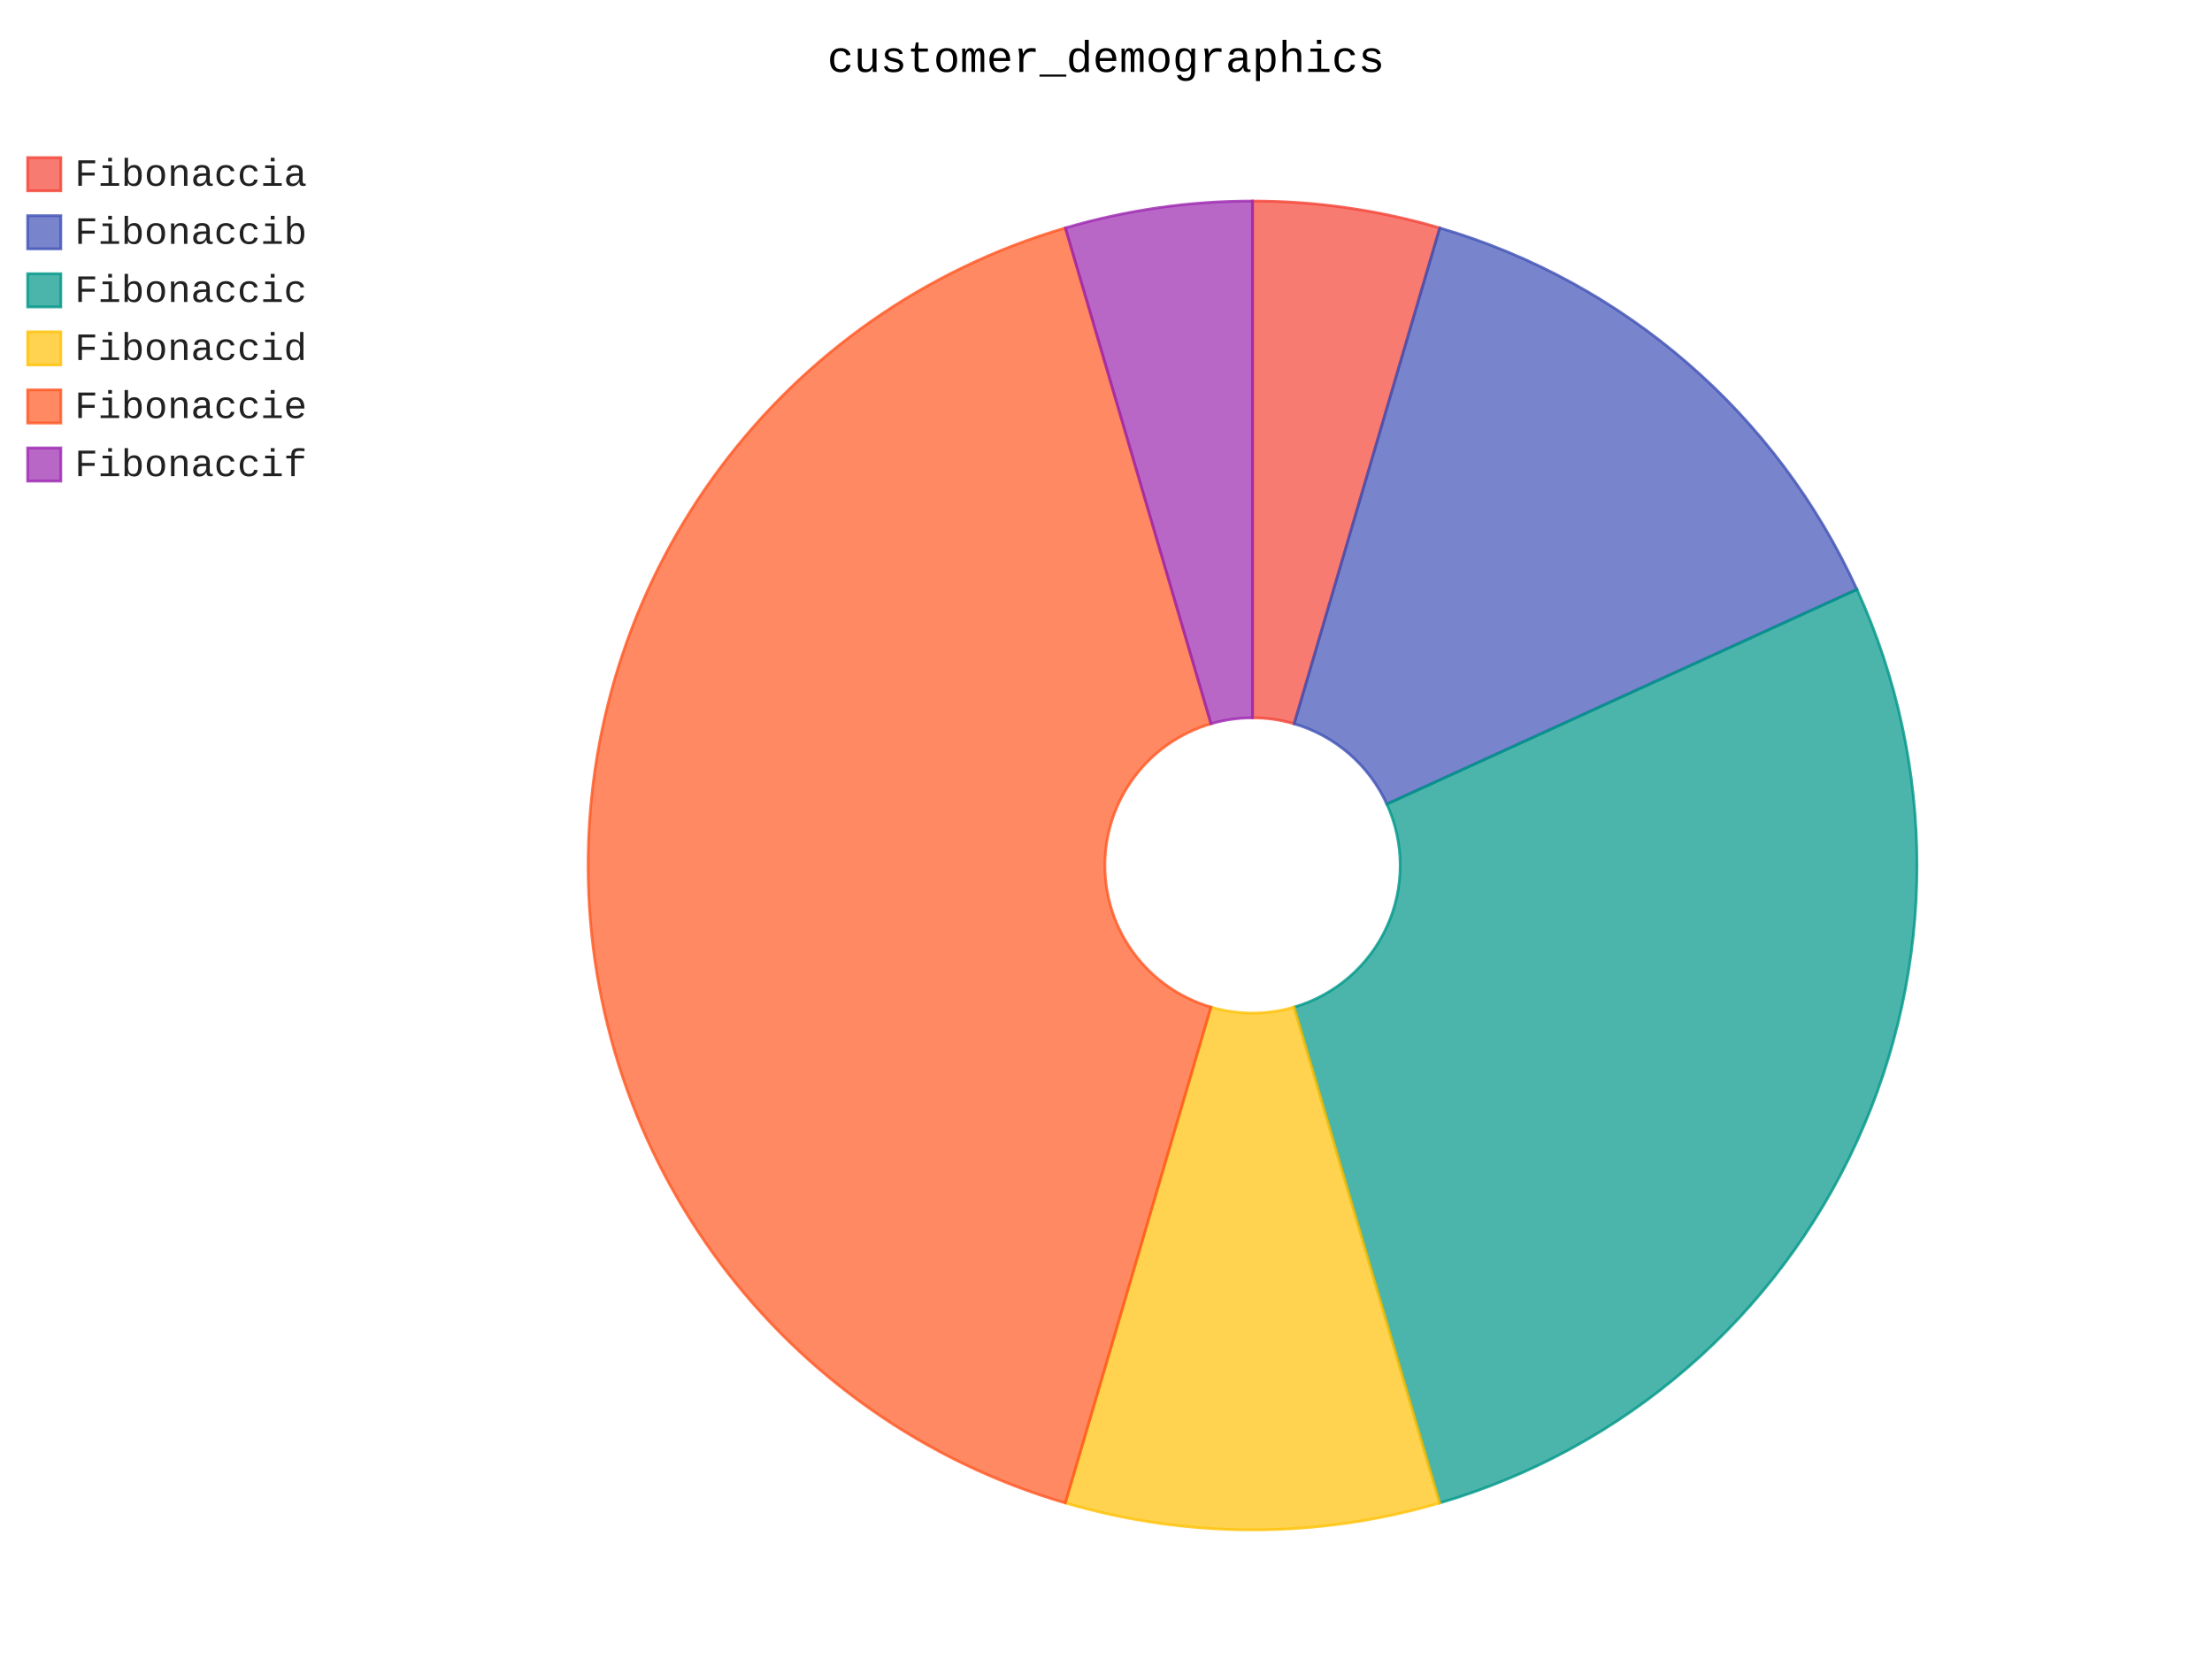
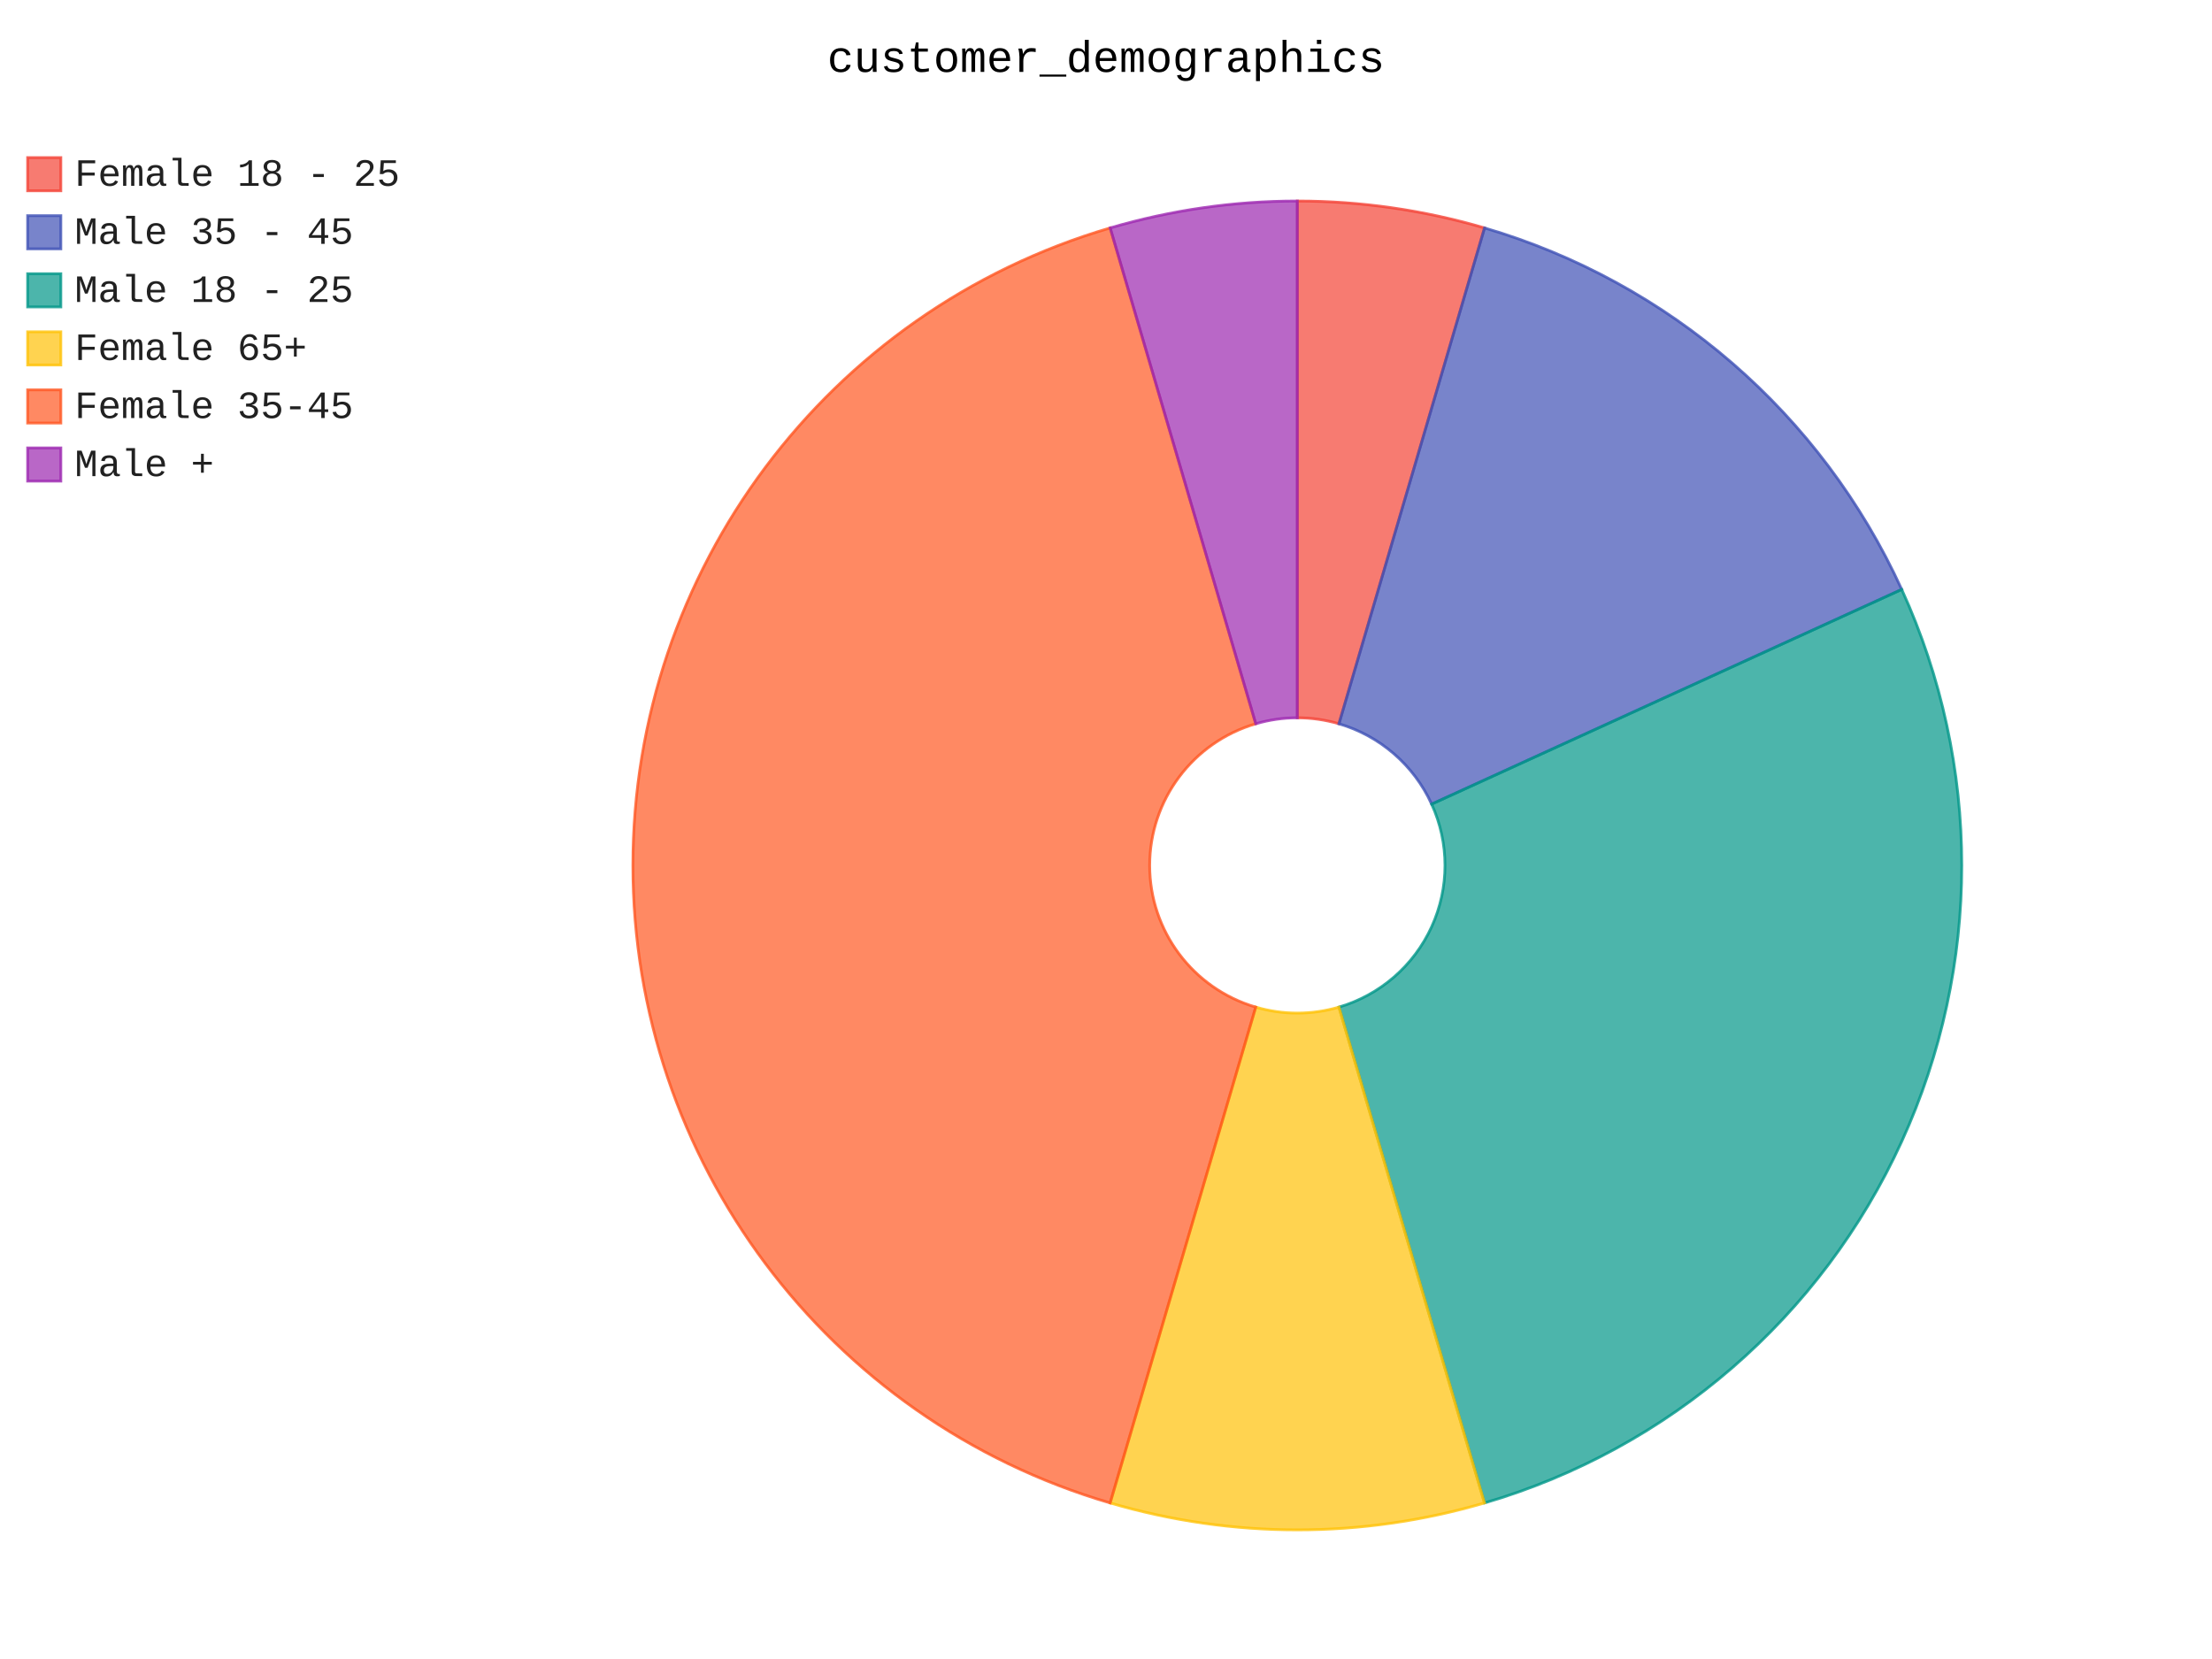
- <svg xmlns="http://www.w3.org/2000/svg" class="pygal-chart" id="chart-3c25e0f7-1ca1-40a4-9dd0-3f249f8ff2af" viewBox="0 0 800 600">
+ <svg xmlns="http://www.w3.org/2000/svg" class="pygal-chart" id="chart-df468207-5e18-465a-a804-a0b30af2a435" viewBox="0 0 800 600">
  <defs>
-     <style type="text/css">#chart-3c25e0f7-1ca1-40a4-9dd0-3f249f8ff2af{-webkit-user-select:none;-webkit-font-smoothing:antialiased;font-family:Consolas,"Liberation Mono",Menlo,Courier,monospace}#chart-3c25e0f7-1ca1-40a4-9dd0-3f249f8ff2af .title{font-family:Consolas,"Liberation Mono",Menlo,Courier,monospace;font-size:16px}#chart-3c25e0f7-1ca1-40a4-9dd0-3f249f8ff2af .legends .legend text{font-family:Consolas,"Liberation Mono",Menlo,Courier,monospace;font-size:14px}#chart-3c25e0f7-1ca1-40a4-9dd0-3f249f8ff2af .axis text{font-family:Consolas,"Liberation Mono",Menlo,Courier,monospace;font-size:32px}#chart-3c25e0f7-1ca1-40a4-9dd0-3f249f8ff2af .axis text.major{font-family:Consolas,"Liberation Mono",Menlo,Courier,monospace;font-size:10px}#chart-3c25e0f7-1ca1-40a4-9dd0-3f249f8ff2af .text-overlay text.value{font-family:Consolas,"Liberation Mono",Menlo,Courier,monospace;font-size:16px}#chart-3c25e0f7-1ca1-40a4-9dd0-3f249f8ff2af .text-overlay text.label{font-family:Consolas,"Liberation Mono",Menlo,Courier,monospace;font-size:10px}#chart-3c25e0f7-1ca1-40a4-9dd0-3f249f8ff2af .tooltip{font-family:Consolas,"Liberation Mono",Menlo,Courier,monospace;font-size:14px}#chart-3c25e0f7-1ca1-40a4-9dd0-3f249f8ff2af text.no_data{font-family:Consolas,"Liberation Mono",Menlo,Courier,monospace;font-size:64px}
- #chart-3c25e0f7-1ca1-40a4-9dd0-3f249f8ff2af{background-color:transparent}#chart-3c25e0f7-1ca1-40a4-9dd0-3f249f8ff2af path,#chart-3c25e0f7-1ca1-40a4-9dd0-3f249f8ff2af line,#chart-3c25e0f7-1ca1-40a4-9dd0-3f249f8ff2af rect,#chart-3c25e0f7-1ca1-40a4-9dd0-3f249f8ff2af circle{-webkit-transition:150ms;-moz-transition:150ms;transition:150ms}#chart-3c25e0f7-1ca1-40a4-9dd0-3f249f8ff2af .graph &gt; .background{fill:transparent}#chart-3c25e0f7-1ca1-40a4-9dd0-3f249f8ff2af .plot &gt; .background{fill:rgba(255,255,255,1)}#chart-3c25e0f7-1ca1-40a4-9dd0-3f249f8ff2af .graph{fill:rgba(0,0,0,.87)}#chart-3c25e0f7-1ca1-40a4-9dd0-3f249f8ff2af text.no_data{fill:rgba(0,0,0,1)}#chart-3c25e0f7-1ca1-40a4-9dd0-3f249f8ff2af .title{fill:rgba(0,0,0,1)}#chart-3c25e0f7-1ca1-40a4-9dd0-3f249f8ff2af .legends .legend text{fill:rgba(0,0,0,.87)}#chart-3c25e0f7-1ca1-40a4-9dd0-3f249f8ff2af .legends .legend:hover text{fill:rgba(0,0,0,1)}#chart-3c25e0f7-1ca1-40a4-9dd0-3f249f8ff2af .axis .line{stroke:rgba(0,0,0,1)}#chart-3c25e0f7-1ca1-40a4-9dd0-3f249f8ff2af .axis .guide.line{stroke:rgba(0,0,0,.54)}#chart-3c25e0f7-1ca1-40a4-9dd0-3f249f8ff2af .axis .major.line{stroke:rgba(0,0,0,.87)}#chart-3c25e0f7-1ca1-40a4-9dd0-3f249f8ff2af .axis text.major{fill:rgba(0,0,0,1)}#chart-3c25e0f7-1ca1-40a4-9dd0-3f249f8ff2af .axis.y .guides:hover .guide.line,#chart-3c25e0f7-1ca1-40a4-9dd0-3f249f8ff2af .line-graph .axis.x .guides:hover .guide.line,#chart-3c25e0f7-1ca1-40a4-9dd0-3f249f8ff2af .stackedline-graph .axis.x .guides:hover .guide.line,#chart-3c25e0f7-1ca1-40a4-9dd0-3f249f8ff2af .xy-graph .axis.x .guides:hover .guide.line{stroke:rgba(0,0,0,1)}#chart-3c25e0f7-1ca1-40a4-9dd0-3f249f8ff2af .axis .guides:hover text{fill:rgba(0,0,0,1)}#chart-3c25e0f7-1ca1-40a4-9dd0-3f249f8ff2af .reactive{fill-opacity:.7;stroke-opacity:.8}#chart-3c25e0f7-1ca1-40a4-9dd0-3f249f8ff2af .ci{stroke:rgba(0,0,0,.87)}#chart-3c25e0f7-1ca1-40a4-9dd0-3f249f8ff2af .reactive.active,#chart-3c25e0f7-1ca1-40a4-9dd0-3f249f8ff2af .active .reactive{fill-opacity:.8;stroke-opacity:.9;stroke-width:4}#chart-3c25e0f7-1ca1-40a4-9dd0-3f249f8ff2af .ci .reactive.active{stroke-width:1.5}#chart-3c25e0f7-1ca1-40a4-9dd0-3f249f8ff2af .series text{fill:rgba(0,0,0,1)}#chart-3c25e0f7-1ca1-40a4-9dd0-3f249f8ff2af .tooltip rect{fill:rgba(255,255,255,1);stroke:rgba(0,0,0,1);-webkit-transition:opacity 150ms;-moz-transition:opacity 150ms;transition:opacity 150ms}#chart-3c25e0f7-1ca1-40a4-9dd0-3f249f8ff2af .tooltip .label{fill:rgba(0,0,0,.87)}#chart-3c25e0f7-1ca1-40a4-9dd0-3f249f8ff2af .tooltip .label{fill:rgba(0,0,0,.87)}#chart-3c25e0f7-1ca1-40a4-9dd0-3f249f8ff2af .tooltip .legend{font-size:.8em;fill:rgba(0,0,0,.54)}#chart-3c25e0f7-1ca1-40a4-9dd0-3f249f8ff2af .tooltip .x_label{font-size:.6em;fill:rgba(0,0,0,1)}#chart-3c25e0f7-1ca1-40a4-9dd0-3f249f8ff2af .tooltip .xlink{font-size:.5em;text-decoration:underline}#chart-3c25e0f7-1ca1-40a4-9dd0-3f249f8ff2af .tooltip .value{font-size:1.5em}#chart-3c25e0f7-1ca1-40a4-9dd0-3f249f8ff2af .bound{font-size:.5em}#chart-3c25e0f7-1ca1-40a4-9dd0-3f249f8ff2af .max-value{font-size:.75em;fill:rgba(0,0,0,.54)}#chart-3c25e0f7-1ca1-40a4-9dd0-3f249f8ff2af .map-element{fill:rgba(255,255,255,1);stroke:rgba(0,0,0,.54) !important}#chart-3c25e0f7-1ca1-40a4-9dd0-3f249f8ff2af .map-element .reactive{fill-opacity:inherit;stroke-opacity:inherit}#chart-3c25e0f7-1ca1-40a4-9dd0-3f249f8ff2af .color-0,#chart-3c25e0f7-1ca1-40a4-9dd0-3f249f8ff2af .color-0 a:visited{stroke:#F44336;fill:#F44336}#chart-3c25e0f7-1ca1-40a4-9dd0-3f249f8ff2af .color-1,#chart-3c25e0f7-1ca1-40a4-9dd0-3f249f8ff2af .color-1 a:visited{stroke:#3F51B5;fill:#3F51B5}#chart-3c25e0f7-1ca1-40a4-9dd0-3f249f8ff2af .color-2,#chart-3c25e0f7-1ca1-40a4-9dd0-3f249f8ff2af .color-2 a:visited{stroke:#009688;fill:#009688}#chart-3c25e0f7-1ca1-40a4-9dd0-3f249f8ff2af .color-3,#chart-3c25e0f7-1ca1-40a4-9dd0-3f249f8ff2af .color-3 a:visited{stroke:#FFC107;fill:#FFC107}#chart-3c25e0f7-1ca1-40a4-9dd0-3f249f8ff2af .color-4,#chart-3c25e0f7-1ca1-40a4-9dd0-3f249f8ff2af .color-4 a:visited{stroke:#FF5722;fill:#FF5722}#chart-3c25e0f7-1ca1-40a4-9dd0-3f249f8ff2af .color-5,#chart-3c25e0f7-1ca1-40a4-9dd0-3f249f8ff2af .color-5 a:visited{stroke:#9C27B0;fill:#9C27B0}#chart-3c25e0f7-1ca1-40a4-9dd0-3f249f8ff2af .text-overlay .color-0 text{fill:black}#chart-3c25e0f7-1ca1-40a4-9dd0-3f249f8ff2af .text-overlay .color-1 text{fill:black}#chart-3c25e0f7-1ca1-40a4-9dd0-3f249f8ff2af .text-overlay .color-2 text{fill:black}#chart-3c25e0f7-1ca1-40a4-9dd0-3f249f8ff2af .text-overlay .color-3 text{fill:black}#chart-3c25e0f7-1ca1-40a4-9dd0-3f249f8ff2af .text-overlay .color-4 text{fill:black}#chart-3c25e0f7-1ca1-40a4-9dd0-3f249f8ff2af .text-overlay .color-5 text{fill:black}
- #chart-3c25e0f7-1ca1-40a4-9dd0-3f249f8ff2af text.no_data{text-anchor:middle}#chart-3c25e0f7-1ca1-40a4-9dd0-3f249f8ff2af .guide.line{fill:none}#chart-3c25e0f7-1ca1-40a4-9dd0-3f249f8ff2af .centered{text-anchor:middle}#chart-3c25e0f7-1ca1-40a4-9dd0-3f249f8ff2af .title{text-anchor:middle}#chart-3c25e0f7-1ca1-40a4-9dd0-3f249f8ff2af .legends .legend text{fill-opacity:1}#chart-3c25e0f7-1ca1-40a4-9dd0-3f249f8ff2af .axis.x text{text-anchor:middle}#chart-3c25e0f7-1ca1-40a4-9dd0-3f249f8ff2af .axis.x:not(.web) text[transform]{text-anchor:start}#chart-3c25e0f7-1ca1-40a4-9dd0-3f249f8ff2af .axis.x:not(.web) text[transform].backwards{text-anchor:end}#chart-3c25e0f7-1ca1-40a4-9dd0-3f249f8ff2af .axis.y text{text-anchor:end}#chart-3c25e0f7-1ca1-40a4-9dd0-3f249f8ff2af .axis.y text[transform].backwards{text-anchor:start}#chart-3c25e0f7-1ca1-40a4-9dd0-3f249f8ff2af .axis.y2 text{text-anchor:start}#chart-3c25e0f7-1ca1-40a4-9dd0-3f249f8ff2af .axis.y2 text[transform].backwards{text-anchor:end}#chart-3c25e0f7-1ca1-40a4-9dd0-3f249f8ff2af .axis .guide.line{stroke-dasharray:4,4}#chart-3c25e0f7-1ca1-40a4-9dd0-3f249f8ff2af .axis .major.guide.line{stroke-dasharray:6,6}#chart-3c25e0f7-1ca1-40a4-9dd0-3f249f8ff2af .horizontal .axis.y .guide.line,#chart-3c25e0f7-1ca1-40a4-9dd0-3f249f8ff2af .horizontal .axis.y2 .guide.line,#chart-3c25e0f7-1ca1-40a4-9dd0-3f249f8ff2af .vertical .axis.x .guide.line{opacity:0}#chart-3c25e0f7-1ca1-40a4-9dd0-3f249f8ff2af .horizontal .axis.always_show .guide.line,#chart-3c25e0f7-1ca1-40a4-9dd0-3f249f8ff2af .vertical .axis.always_show .guide.line{opacity:1 !important}#chart-3c25e0f7-1ca1-40a4-9dd0-3f249f8ff2af .axis.y .guides:hover .guide.line,#chart-3c25e0f7-1ca1-40a4-9dd0-3f249f8ff2af .axis.y2 .guides:hover .guide.line,#chart-3c25e0f7-1ca1-40a4-9dd0-3f249f8ff2af .axis.x .guides:hover .guide.line{opacity:1}#chart-3c25e0f7-1ca1-40a4-9dd0-3f249f8ff2af .axis .guides:hover text{opacity:1}#chart-3c25e0f7-1ca1-40a4-9dd0-3f249f8ff2af .nofill{fill:none}#chart-3c25e0f7-1ca1-40a4-9dd0-3f249f8ff2af .subtle-fill{fill-opacity:.2}#chart-3c25e0f7-1ca1-40a4-9dd0-3f249f8ff2af .dot{stroke-width:1px;fill-opacity:1}#chart-3c25e0f7-1ca1-40a4-9dd0-3f249f8ff2af .dot.active{stroke-width:5px}#chart-3c25e0f7-1ca1-40a4-9dd0-3f249f8ff2af .dot.negative{fill:transparent}#chart-3c25e0f7-1ca1-40a4-9dd0-3f249f8ff2af text,#chart-3c25e0f7-1ca1-40a4-9dd0-3f249f8ff2af tspan{stroke:none !important}#chart-3c25e0f7-1ca1-40a4-9dd0-3f249f8ff2af .series text.active{opacity:1}#chart-3c25e0f7-1ca1-40a4-9dd0-3f249f8ff2af .tooltip rect{fill-opacity:.95;stroke-width:.5}#chart-3c25e0f7-1ca1-40a4-9dd0-3f249f8ff2af .tooltip text{fill-opacity:1}#chart-3c25e0f7-1ca1-40a4-9dd0-3f249f8ff2af .showable{visibility:hidden}#chart-3c25e0f7-1ca1-40a4-9dd0-3f249f8ff2af .showable.shown{visibility:visible}#chart-3c25e0f7-1ca1-40a4-9dd0-3f249f8ff2af .gauge-background{fill:rgba(229,229,229,1);stroke:none}#chart-3c25e0f7-1ca1-40a4-9dd0-3f249f8ff2af .bg-lines{stroke:transparent;stroke-width:2px}</style>
+     <style type="text/css">#chart-df468207-5e18-465a-a804-a0b30af2a435{-webkit-user-select:none;-webkit-font-smoothing:antialiased;font-family:Consolas,"Liberation Mono",Menlo,Courier,monospace}#chart-df468207-5e18-465a-a804-a0b30af2a435 .title{font-family:Consolas,"Liberation Mono",Menlo,Courier,monospace;font-size:16px}#chart-df468207-5e18-465a-a804-a0b30af2a435 .legends .legend text{font-family:Consolas,"Liberation Mono",Menlo,Courier,monospace;font-size:14px}#chart-df468207-5e18-465a-a804-a0b30af2a435 .axis text{font-family:Consolas,"Liberation Mono",Menlo,Courier,monospace;font-size:32px}#chart-df468207-5e18-465a-a804-a0b30af2a435 .axis text.major{font-family:Consolas,"Liberation Mono",Menlo,Courier,monospace;font-size:10px}#chart-df468207-5e18-465a-a804-a0b30af2a435 .text-overlay text.value{font-family:Consolas,"Liberation Mono",Menlo,Courier,monospace;font-size:16px}#chart-df468207-5e18-465a-a804-a0b30af2a435 .text-overlay text.label{font-family:Consolas,"Liberation Mono",Menlo,Courier,monospace;font-size:10px}#chart-df468207-5e18-465a-a804-a0b30af2a435 .tooltip{font-family:Consolas,"Liberation Mono",Menlo,Courier,monospace;font-size:14px}#chart-df468207-5e18-465a-a804-a0b30af2a435 text.no_data{font-family:Consolas,"Liberation Mono",Menlo,Courier,monospace;font-size:64px}
+ #chart-df468207-5e18-465a-a804-a0b30af2a435{background-color:transparent}#chart-df468207-5e18-465a-a804-a0b30af2a435 path,#chart-df468207-5e18-465a-a804-a0b30af2a435 line,#chart-df468207-5e18-465a-a804-a0b30af2a435 rect,#chart-df468207-5e18-465a-a804-a0b30af2a435 circle{-webkit-transition:150ms;-moz-transition:150ms;transition:150ms}#chart-df468207-5e18-465a-a804-a0b30af2a435 .graph &gt; .background{fill:transparent}#chart-df468207-5e18-465a-a804-a0b30af2a435 .plot &gt; .background{fill:rgba(255,255,255,1)}#chart-df468207-5e18-465a-a804-a0b30af2a435 .graph{fill:rgba(0,0,0,.87)}#chart-df468207-5e18-465a-a804-a0b30af2a435 text.no_data{fill:rgba(0,0,0,1)}#chart-df468207-5e18-465a-a804-a0b30af2a435 .title{fill:rgba(0,0,0,1)}#chart-df468207-5e18-465a-a804-a0b30af2a435 .legends .legend text{fill:rgba(0,0,0,.87)}#chart-df468207-5e18-465a-a804-a0b30af2a435 .legends .legend:hover text{fill:rgba(0,0,0,1)}#chart-df468207-5e18-465a-a804-a0b30af2a435 .axis .line{stroke:rgba(0,0,0,1)}#chart-df468207-5e18-465a-a804-a0b30af2a435 .axis .guide.line{stroke:rgba(0,0,0,.54)}#chart-df468207-5e18-465a-a804-a0b30af2a435 .axis .major.line{stroke:rgba(0,0,0,.87)}#chart-df468207-5e18-465a-a804-a0b30af2a435 .axis text.major{fill:rgba(0,0,0,1)}#chart-df468207-5e18-465a-a804-a0b30af2a435 .axis.y .guides:hover .guide.line,#chart-df468207-5e18-465a-a804-a0b30af2a435 .line-graph .axis.x .guides:hover .guide.line,#chart-df468207-5e18-465a-a804-a0b30af2a435 .stackedline-graph .axis.x .guides:hover .guide.line,#chart-df468207-5e18-465a-a804-a0b30af2a435 .xy-graph .axis.x .guides:hover .guide.line{stroke:rgba(0,0,0,1)}#chart-df468207-5e18-465a-a804-a0b30af2a435 .axis .guides:hover text{fill:rgba(0,0,0,1)}#chart-df468207-5e18-465a-a804-a0b30af2a435 .reactive{fill-opacity:.7;stroke-opacity:.8}#chart-df468207-5e18-465a-a804-a0b30af2a435 .ci{stroke:rgba(0,0,0,.87)}#chart-df468207-5e18-465a-a804-a0b30af2a435 .reactive.active,#chart-df468207-5e18-465a-a804-a0b30af2a435 .active .reactive{fill-opacity:.8;stroke-opacity:.9;stroke-width:4}#chart-df468207-5e18-465a-a804-a0b30af2a435 .ci .reactive.active{stroke-width:1.5}#chart-df468207-5e18-465a-a804-a0b30af2a435 .series text{fill:rgba(0,0,0,1)}#chart-df468207-5e18-465a-a804-a0b30af2a435 .tooltip rect{fill:rgba(255,255,255,1);stroke:rgba(0,0,0,1);-webkit-transition:opacity 150ms;-moz-transition:opacity 150ms;transition:opacity 150ms}#chart-df468207-5e18-465a-a804-a0b30af2a435 .tooltip .label{fill:rgba(0,0,0,.87)}#chart-df468207-5e18-465a-a804-a0b30af2a435 .tooltip .label{fill:rgba(0,0,0,.87)}#chart-df468207-5e18-465a-a804-a0b30af2a435 .tooltip .legend{font-size:.8em;fill:rgba(0,0,0,.54)}#chart-df468207-5e18-465a-a804-a0b30af2a435 .tooltip .x_label{font-size:.6em;fill:rgba(0,0,0,1)}#chart-df468207-5e18-465a-a804-a0b30af2a435 .tooltip .xlink{font-size:.5em;text-decoration:underline}#chart-df468207-5e18-465a-a804-a0b30af2a435 .tooltip .value{font-size:1.5em}#chart-df468207-5e18-465a-a804-a0b30af2a435 .bound{font-size:.5em}#chart-df468207-5e18-465a-a804-a0b30af2a435 .max-value{font-size:.75em;fill:rgba(0,0,0,.54)}#chart-df468207-5e18-465a-a804-a0b30af2a435 .map-element{fill:rgba(255,255,255,1);stroke:rgba(0,0,0,.54) !important}#chart-df468207-5e18-465a-a804-a0b30af2a435 .map-element .reactive{fill-opacity:inherit;stroke-opacity:inherit}#chart-df468207-5e18-465a-a804-a0b30af2a435 .color-0,#chart-df468207-5e18-465a-a804-a0b30af2a435 .color-0 a:visited{stroke:#F44336;fill:#F44336}#chart-df468207-5e18-465a-a804-a0b30af2a435 .color-1,#chart-df468207-5e18-465a-a804-a0b30af2a435 .color-1 a:visited{stroke:#3F51B5;fill:#3F51B5}#chart-df468207-5e18-465a-a804-a0b30af2a435 .color-2,#chart-df468207-5e18-465a-a804-a0b30af2a435 .color-2 a:visited{stroke:#009688;fill:#009688}#chart-df468207-5e18-465a-a804-a0b30af2a435 .color-3,#chart-df468207-5e18-465a-a804-a0b30af2a435 .color-3 a:visited{stroke:#FFC107;fill:#FFC107}#chart-df468207-5e18-465a-a804-a0b30af2a435 .color-4,#chart-df468207-5e18-465a-a804-a0b30af2a435 .color-4 a:visited{stroke:#FF5722;fill:#FF5722}#chart-df468207-5e18-465a-a804-a0b30af2a435 .color-5,#chart-df468207-5e18-465a-a804-a0b30af2a435 .color-5 a:visited{stroke:#9C27B0;fill:#9C27B0}#chart-df468207-5e18-465a-a804-a0b30af2a435 .text-overlay .color-0 text{fill:black}#chart-df468207-5e18-465a-a804-a0b30af2a435 .text-overlay .color-1 text{fill:black}#chart-df468207-5e18-465a-a804-a0b30af2a435 .text-overlay .color-2 text{fill:black}#chart-df468207-5e18-465a-a804-a0b30af2a435 .text-overlay .color-3 text{fill:black}#chart-df468207-5e18-465a-a804-a0b30af2a435 .text-overlay .color-4 text{fill:black}#chart-df468207-5e18-465a-a804-a0b30af2a435 .text-overlay .color-5 text{fill:black}
+ #chart-df468207-5e18-465a-a804-a0b30af2a435 text.no_data{text-anchor:middle}#chart-df468207-5e18-465a-a804-a0b30af2a435 .guide.line{fill:none}#chart-df468207-5e18-465a-a804-a0b30af2a435 .centered{text-anchor:middle}#chart-df468207-5e18-465a-a804-a0b30af2a435 .title{text-anchor:middle}#chart-df468207-5e18-465a-a804-a0b30af2a435 .legends .legend text{fill-opacity:1}#chart-df468207-5e18-465a-a804-a0b30af2a435 .axis.x text{text-anchor:middle}#chart-df468207-5e18-465a-a804-a0b30af2a435 .axis.x:not(.web) text[transform]{text-anchor:start}#chart-df468207-5e18-465a-a804-a0b30af2a435 .axis.x:not(.web) text[transform].backwards{text-anchor:end}#chart-df468207-5e18-465a-a804-a0b30af2a435 .axis.y text{text-anchor:end}#chart-df468207-5e18-465a-a804-a0b30af2a435 .axis.y text[transform].backwards{text-anchor:start}#chart-df468207-5e18-465a-a804-a0b30af2a435 .axis.y2 text{text-anchor:start}#chart-df468207-5e18-465a-a804-a0b30af2a435 .axis.y2 text[transform].backwards{text-anchor:end}#chart-df468207-5e18-465a-a804-a0b30af2a435 .axis .guide.line{stroke-dasharray:4,4}#chart-df468207-5e18-465a-a804-a0b30af2a435 .axis .major.guide.line{stroke-dasharray:6,6}#chart-df468207-5e18-465a-a804-a0b30af2a435 .horizontal .axis.y .guide.line,#chart-df468207-5e18-465a-a804-a0b30af2a435 .horizontal .axis.y2 .guide.line,#chart-df468207-5e18-465a-a804-a0b30af2a435 .vertical .axis.x .guide.line{opacity:0}#chart-df468207-5e18-465a-a804-a0b30af2a435 .horizontal .axis.always_show .guide.line,#chart-df468207-5e18-465a-a804-a0b30af2a435 .vertical .axis.always_show .guide.line{opacity:1 !important}#chart-df468207-5e18-465a-a804-a0b30af2a435 .axis.y .guides:hover .guide.line,#chart-df468207-5e18-465a-a804-a0b30af2a435 .axis.y2 .guides:hover .guide.line,#chart-df468207-5e18-465a-a804-a0b30af2a435 .axis.x .guides:hover .guide.line{opacity:1}#chart-df468207-5e18-465a-a804-a0b30af2a435 .axis .guides:hover text{opacity:1}#chart-df468207-5e18-465a-a804-a0b30af2a435 .nofill{fill:none}#chart-df468207-5e18-465a-a804-a0b30af2a435 .subtle-fill{fill-opacity:.2}#chart-df468207-5e18-465a-a804-a0b30af2a435 .dot{stroke-width:1px;fill-opacity:1}#chart-df468207-5e18-465a-a804-a0b30af2a435 .dot.active{stroke-width:5px}#chart-df468207-5e18-465a-a804-a0b30af2a435 .dot.negative{fill:transparent}#chart-df468207-5e18-465a-a804-a0b30af2a435 text,#chart-df468207-5e18-465a-a804-a0b30af2a435 tspan{stroke:none !important}#chart-df468207-5e18-465a-a804-a0b30af2a435 .series text.active{opacity:1}#chart-df468207-5e18-465a-a804-a0b30af2a435 .tooltip rect{fill-opacity:.95;stroke-width:.5}#chart-df468207-5e18-465a-a804-a0b30af2a435 .tooltip text{fill-opacity:1}#chart-df468207-5e18-465a-a804-a0b30af2a435 .showable{visibility:hidden}#chart-df468207-5e18-465a-a804-a0b30af2a435 .showable.shown{visibility:visible}#chart-df468207-5e18-465a-a804-a0b30af2a435 .gauge-background{fill:rgba(229,229,229,1);stroke:none}#chart-df468207-5e18-465a-a804-a0b30af2a435 .bg-lines{stroke:transparent;stroke-width:2px}</style>
  </defs>
  <g class="graph pie-graph vertical">
    <rect class="background" height="600" width="800" x="0" y="0" />
-     <g class="plot" transform="translate(126, 46)">
-       <rect class="background" height="534" width="654.0" x="0" y="0" />
+     <g class="plot" transform="translate(159, 46)">
+       <rect class="background" height="534" width="620.4" x="0" y="0" />
      <g class="series serie-0 color-0">
        <g class="slices">
          <g class="slice">
-             <path class="slice reactive tooltip-trigger" d="M327 26.7 A240.3 240.3 0 0 1 394.7 36.434 L342.045 215.763 A53.4 53.4 0 0 0 327 213.6 z" />
+             <path class="slice reactive tooltip-trigger" d="M310.2 26.7 A240.3 240.3 0 0 1 377.9 36.434 L325.245 215.763 A53.4 53.4 0 0 0 310.2 213.6 z" />
          </g>
        </g>
      </g>
      <g class="series serie-1 color-1">
        <g class="slices">
          <g class="slice">
-             <path class="slice reactive tooltip-trigger" d="M394.7 36.434 A240.3 240.3 0 0 1 545.585 167.176 L375.574 244.817 A53.4 53.4 0 0 0 342.045 215.763 z" />
+             <path class="slice reactive tooltip-trigger" d="M377.9 36.434 A240.3 240.3 0 0 1 528.785 167.176 L358.774 244.817 A53.4 53.4 0 0 0 325.245 215.763 z" />
          </g>
        </g>
      </g>
      <g class="series serie-2 color-2">
        <g class="slices">
          <g class="slice">
-             <path class="slice reactive tooltip-trigger" d="M545.585 167.176 A240.3 240.3 0 0 1 394.7 497.566 L342.045 318.237 A53.4 53.4 0 0 0 375.574 244.817 z" />
+             <path class="slice reactive tooltip-trigger" d="M528.785 167.176 A240.3 240.3 0 0 1 377.9 497.566 L325.245 318.237 A53.4 53.4 0 0 0 358.774 244.817 z" />
          </g>
        </g>
      </g>
      <g class="series serie-3 color-3">
        <g class="slices">
          <g class="slice">
-             <path class="slice reactive tooltip-trigger" d="M394.7 497.566 A240.3 240.3 0 0 1 259.3 497.566 L311.955 318.237 A53.4 53.4 0 0 0 342.045 318.237 z" />
+             <path class="slice reactive tooltip-trigger" d="M377.9 497.566 A240.3 240.3 0 0 1 242.5 497.566 L295.155 318.237 A53.4 53.4 0 0 0 325.245 318.237 z" />
          </g>
        </g>
      </g>
      <g class="series serie-4 color-4">
        <g class="slices">
          <g class="slice">
-             <path class="slice reactive tooltip-trigger" d="M259.3 497.566 A240.3 240.3 0 0 1 259.3 36.434 L311.955 215.763 A53.4 53.4 0 0 0 311.955 318.237 z" />
+             <path class="slice reactive tooltip-trigger" d="M242.5 497.566 A240.3 240.3 0 0 1 242.5 36.434 L295.155 215.763 A53.4 53.4 0 0 0 295.155 318.237 z" />
          </g>
        </g>
      </g>
      <g class="series serie-5 color-5">
        <g class="slices">
          <g class="slice">
-             <path class="slice reactive tooltip-trigger" d="M259.3 36.434 A240.3 240.3 0 0 1 327 26.7 L327 213.6 A53.4 53.4 0 0 0 311.955 215.763 z" />
+             <path class="slice reactive tooltip-trigger" d="M242.5 36.434 A240.3 240.3 0 0 1 310.2 26.7 L310.2 213.6 A53.4 53.4 0 0 0 295.155 215.763 z" />
          </g>
        </g>
      </g>
    </g>
    <g class="titles">
      <text class="title plot_title" x="400.0" y="26">customer_demographics</text>
    </g>
-     <g class="plot overlay" transform="translate(126, 46)">
+     <g class="plot overlay" transform="translate(159, 46)">
      <g class="series serie-0 color-0" />
      <g class="series serie-1 color-1" />
      <g class="series serie-2 color-2" />
      <g class="series serie-3 color-3" />
      <g class="series serie-4 color-4" />
      <g class="series serie-5 color-5" />
    </g>
-     <g class="plot text-overlay" transform="translate(126, 46)">
+     <g class="plot text-overlay" transform="translate(159, 46)">
      <g class="series serie-0 color-0" />
      <g class="series serie-1 color-1" />
      <g class="series serie-2 color-2" />
      <g class="series serie-3 color-3" />
      <g class="series serie-4 color-4" />
      <g class="series serie-5 color-5" />
    </g>
-     <g class="plot tooltip-overlay" transform="translate(126, 46)">
+     <g class="plot tooltip-overlay" transform="translate(159, 46)">
      <g class="tooltip" style="opacity: 0" transform="translate(0 0)">
        <rect class="tooltip-box" height="0" rx="0" ry="0" width="0" />
        <g class="text" />
      </g>
    </g>
    <g class="legends" transform="translate(10, 56)">
      <g class="legend reactive activate-serie" id="activate-serie-0">
        <rect class="color-0 reactive" height="12" width="12" x="0.0" y="1.0" />
-         <text x="17.0" y="11.2">Fibonaccia</text>
+         <text x="17.0" y="11.2">Female 18 - 25</text>
      </g>
      <g class="legend reactive activate-serie" id="activate-serie-1">
        <rect class="color-1 reactive" height="12" width="12" x="0.0" y="22.0" />
-         <text x="17.0" y="32.2">Fibonaccib</text>
+         <text x="17.0" y="32.2">Male 35 - 45</text>
      </g>
      <g class="legend reactive activate-serie" id="activate-serie-2">
        <rect class="color-2 reactive" height="12" width="12" x="0.0" y="43.0" />
-         <text x="17.0" y="53.2">Fibonaccic</text>
+         <text x="17.0" y="53.2">Male 18 - 25</text>
      </g>
      <g class="legend reactive activate-serie" id="activate-serie-3">
        <rect class="color-3 reactive" height="12" width="12" x="0.0" y="64.0" />
-         <text x="17.0" y="74.2">Fibonaccid</text>
+         <text x="17.0" y="74.2">Female 65+</text>
      </g>
      <g class="legend reactive activate-serie" id="activate-serie-4">
        <rect class="color-4 reactive" height="12" width="12" x="0.0" y="85.0" />
-         <text x="17.0" y="95.2">Fibonaccie</text>
+         <text x="17.0" y="95.2">Female 35-45</text>
      </g>
      <g class="legend reactive activate-serie" id="activate-serie-5">
        <rect class="color-5 reactive" height="12" width="12" x="0.0" y="106.0" />
-         <text x="17.0" y="116.2">Fibonaccif</text>
+         <text x="17.0" y="116.2">Male +</text>
      </g>
    </g>
    <g class="legends" transform="translate(790, 56)" />
  </g>
</svg>
